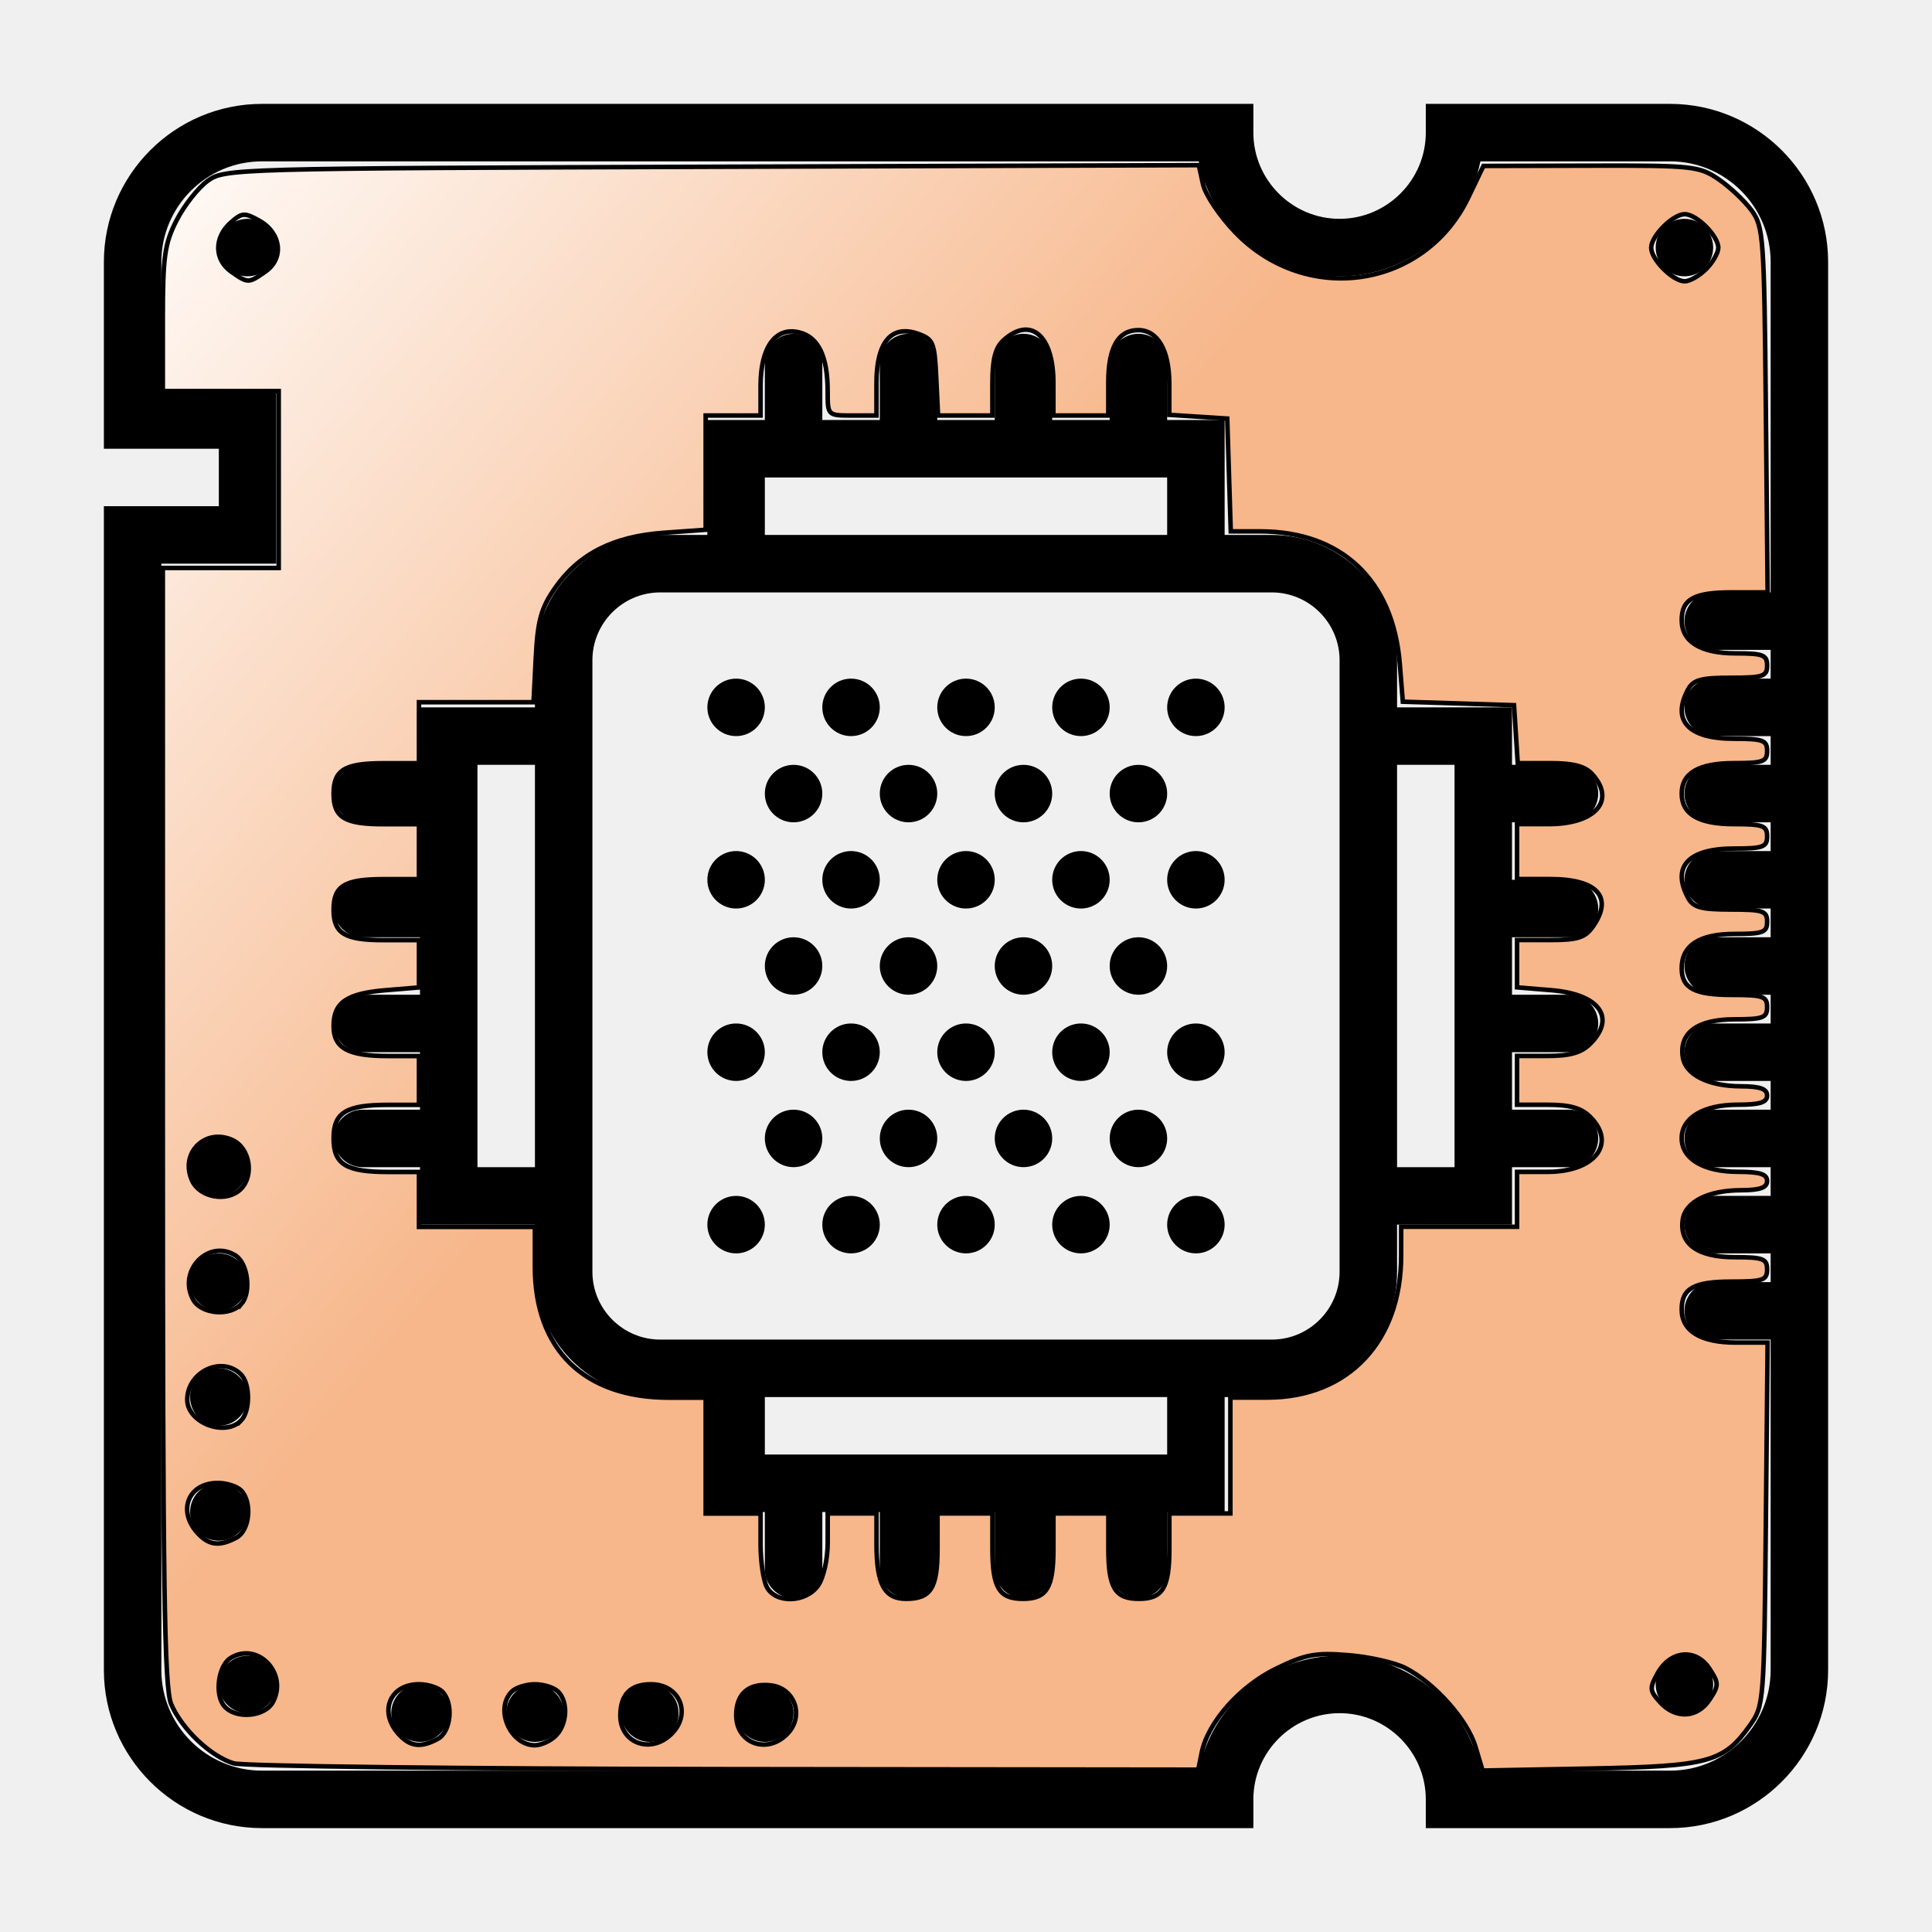
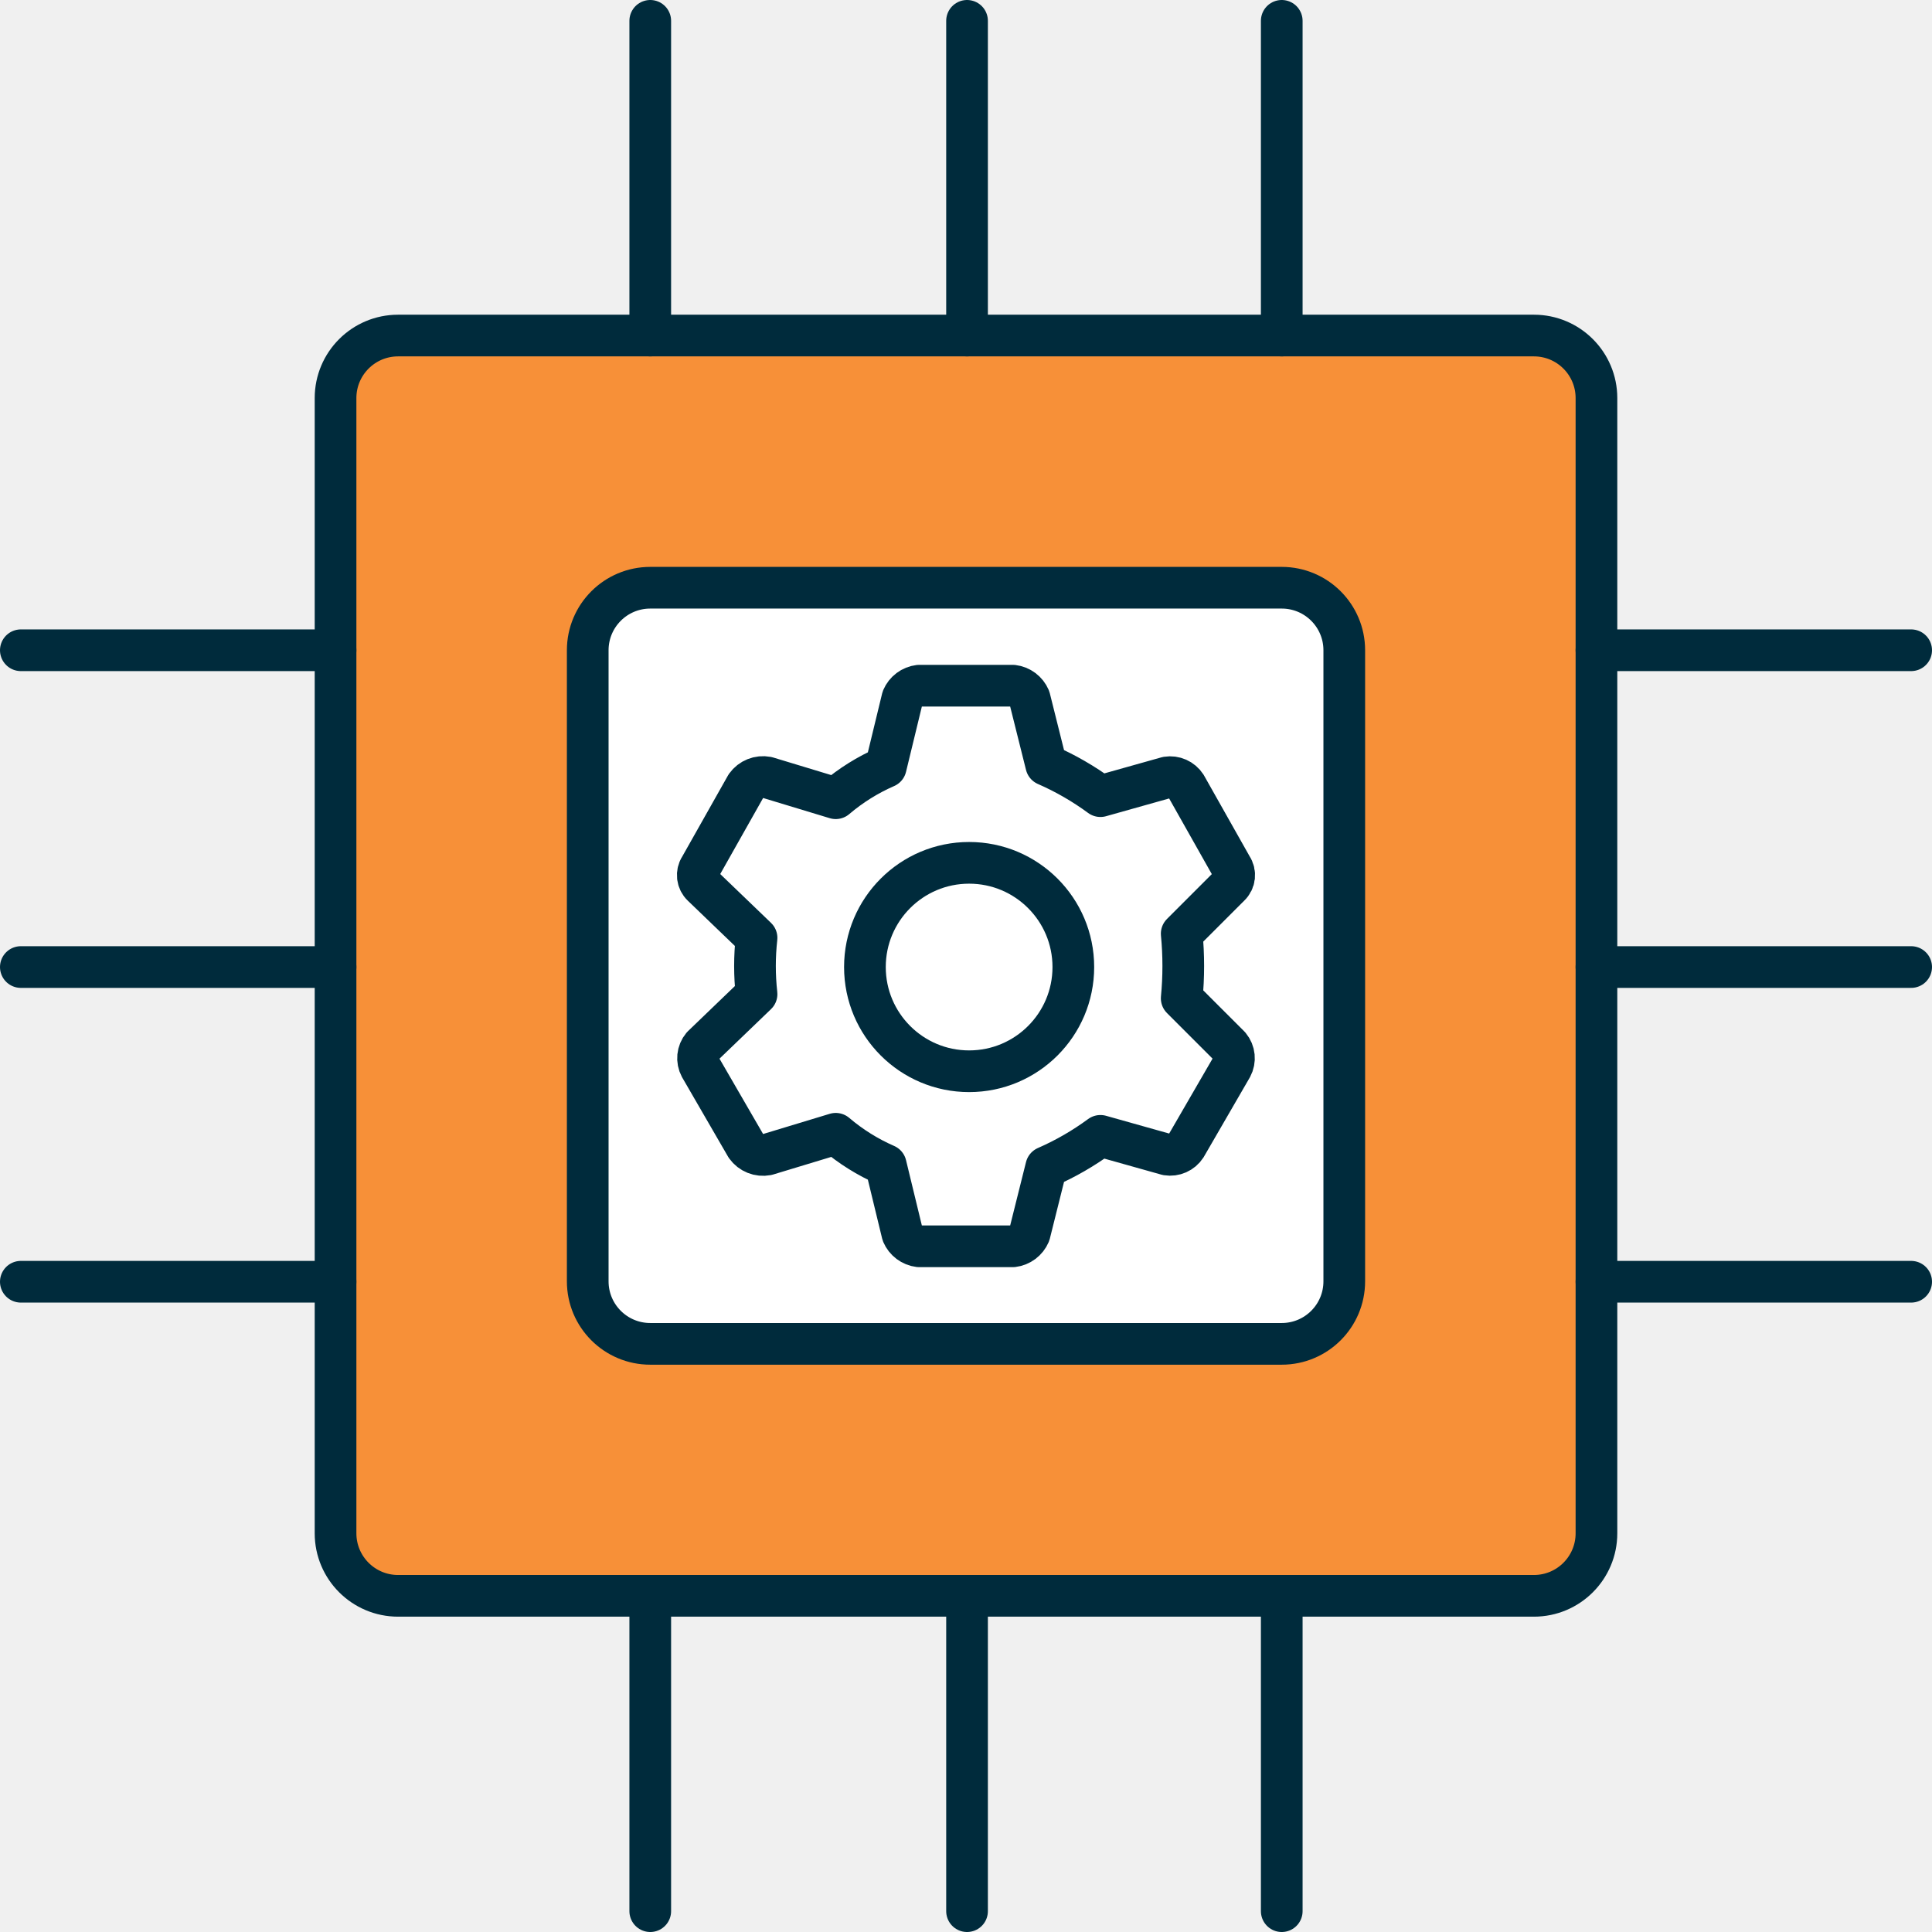
- <svg xmlns="http://www.w3.org/2000/svg" xmlns:xlink="http://www.w3.org/1999/xlink" version="1.1" width="100" height="100" id="svg5020" viewBox="0 0 100 100" preserveAspectRatio="none">
-   <defs id="defs5022">
-     <linearGradient id="linearGradient4469">
-       <stop offset="0" style="stop-color:#ffffff;stop-opacity:1" id="stop4471" />
-       <stop offset="1" style="stop-color:#f7b78b;stop-opacity:1" id="stop4473" />
-     </linearGradient>
-     <linearGradient id="linearGradient4425">
-       <stop offset="0" style="stop-color:#a9c3e4;stop-opacity:1" id="stop4427" />
-       <stop offset="1" style="stop-color:#ffffff;stop-opacity:1" id="stop4429" />
-     </linearGradient>
-     <filter x="-0.264" y="-0.292" width="1.527" height="1.584" color-interpolation-filters="sRGB" id="filter20257">
-       <feGaussianBlur stdDeviation="8.484" id="feGaussianBlur20259" />
-     </filter>
-     <linearGradient x1="302.366" y1="85.341" x2="273.785" y2="109.911" id="linearGradient20265" xlink:href="#linearGradient13263" gradientUnits="userSpaceOnUse" gradientTransform="translate(7.020117,-1.002874)" />
-     <linearGradient id="linearGradient13263">
-       <stop id="stop1" style="stop-color:#a9c3e4;stop-opacity:1" offset="0" />
-       <stop id="stop2" style="stop-color:#3465a4;stop-opacity:1" offset="1" />
-     </linearGradient>
-     <linearGradient xlink:href="#linearGradient13263" id="linearGradient3895" gradientUnits="userSpaceOnUse" gradientTransform="translate(7.020117,-1.002874)" x1="302.366" y1="85.341" x2="273.785" y2="109.911" />
-     <linearGradient xlink:href="#linearGradient13263" id="linearGradient3903" gradientUnits="userSpaceOnUse" gradientTransform="translate(7.020117,-1.002874)" x1="302.366" y1="85.341" x2="273.785" y2="109.911" />
-     <linearGradient xlink:href="#linearGradient13263" id="linearGradient3910" gradientUnits="userSpaceOnUse" gradientTransform="translate(7.020117,-1.002874)" x1="302.366" y1="85.341" x2="273.785" y2="109.911" />
-     <linearGradient xlink:href="#linearGradient13263" id="linearGradient3913" gradientUnits="userSpaceOnUse" gradientTransform="matrix(1.035307,0,0,1.148662,-226.3958,-83.99919)" x1="302.366" y1="85.341" x2="273.785" y2="109.911" />
-     <linearGradient xlink:href="#linearGradient13263" id="linearGradient3930" gradientUnits="userSpaceOnUse" gradientTransform="matrix(1.035307,0,0,1.148662,-226.3958,-83.99919)" x1="302.366" y1="85.341" x2="273.785" y2="109.911" />
-     <linearGradient xlink:href="#linearGradient13263" id="linearGradient3937" gradientUnits="userSpaceOnUse" gradientTransform="matrix(1.222333,0,0,1.356165,-277.2053,-108.6609)" x1="302.366" y1="85.341" x2="273.785" y2="109.911" />
-     <linearGradient xlink:href="#linearGradient13263" id="linearGradient3944" gradientUnits="userSpaceOnUse" gradientTransform="matrix(1.222333,0,0,1.356165,-277.2053,-108.6609)" x1="302.366" y1="85.341" x2="273.785" y2="109.911" />
-     <linearGradient xlink:href="#linearGradient13263" id="linearGradient3949" gradientUnits="userSpaceOnUse" gradientTransform="matrix(1.234087,0,0,1.369206,-280.0907,-109.8409)" x1="302.366" y1="85.341" x2="273.785" y2="109.911" />
-     <linearGradient xlink:href="#linearGradient13263" id="linearGradient3967" gradientUnits="userSpaceOnUse" gradientTransform="matrix(1.234087,0,0,1.369206,-280.0907,-109.8409)" x1="302.366" y1="85.341" x2="273.785" y2="109.911" />
-     <linearGradient xlink:href="#linearGradient13263" id="linearGradient3975" gradientUnits="userSpaceOnUse" gradientTransform="matrix(1.234087,0,0,1.369206,-280.0907,-109.8409)" x1="302.366" y1="85.341" x2="273.785" y2="109.911" />
-     <linearGradient xlink:href="#linearGradient13263" id="linearGradient3981" gradientUnits="userSpaceOnUse" gradientTransform="matrix(1.234087,0,0,1.369206,-280.0907,-109.8409)" x1="302.366" y1="85.341" x2="273.785" y2="109.911" />
-     <linearGradient xlink:href="#linearGradient13263" id="linearGradient3984" gradientUnits="userSpaceOnUse" gradientTransform="matrix(1.182314,0,0,1.311764,-268.3319,-100.7872)" x1="302.366" y1="85.341" x2="273.785" y2="109.911" />
-     <linearGradient xlink:href="#linearGradient4469" id="linearGradient4423" x1="5.409" y1="7.345" x2="44.838" y2="40.386" gradientUnits="userSpaceOnUse" />
-   </defs>
-   <rect width="100" height="100" x="-0.01" y="0.01" id="border" style="opacity:0.643;fill:none;stroke:none" />
-   <rect style="fill:none;fill-rule:evenodd;stroke:#000000;stroke-width:0px;stroke-linecap:butt;stroke-linejoin:miter;stroke-opacity:1" id="externalBorder" width="99" height="99" x="0.2" y="0.2" />
-   <g id="g4" transform="matrix(1.487438,0,0,1.487438,5.376851,5.376851)">
-     <circle cx="5" cy="5" r="1" id="circle6" />
-     <circle cx="55" cy="5" r="1" id="circle8" />
-     <circle cx="5" cy="55" r="1" id="circle10" />
-     <circle cx="11" cy="56" r="1" id="circle12" />
-     <circle cx="15" cy="56" r="1" id="circle14" />
-     <circle cx="19" cy="56" r="1" id="circle16" />
-     <circle cx="23" cy="56" r="1" id="circle18" />
-     <circle cx="38" cy="39" r="1" id="circle20" />
-     <circle cx="34" cy="39" r="1" id="circle22" />
-     <circle cx="36" cy="36" r="1" id="circle24" />
-     <circle cx="30" cy="39" r="1" id="circle26" />
-     <circle cx="26" cy="39" r="1" id="circle28" />
-     <circle cx="32" cy="36" r="1" id="circle30" />
-     <circle cx="28" cy="36" r="1" id="circle32" />
-     <circle cx="22" cy="39" r="1" id="circle34" />
-     <circle cx="24" cy="36" r="1" id="circle36" />
-     <circle cx="38" cy="33" r="1" id="circle38" />
-     <circle cx="34" cy="33" r="1" id="circle40" />
-     <circle cx="36" cy="30" r="1" id="circle42" />
-     <circle cx="30" cy="33" r="1" id="circle44" />
-     <circle cx="26" cy="33" r="1" id="circle46" />
-     <circle cx="32" cy="30" r="1" id="circle48" />
-     <circle cx="28" cy="30" r="1" id="circle50" />
-     <circle cx="22" cy="33" r="1" id="circle52" />
-     <circle cx="24" cy="30" r="1" id="circle54" />
-     <circle cx="38" cy="27" r="1" id="circle56" />
-     <circle cx="34" cy="27" r="1" id="circle58" />
-     <circle cx="36" cy="24" r="1" id="circle60" />
-     <circle cx="30" cy="27" r="1" id="circle62" />
-     <circle cx="26" cy="27" r="1" id="circle64" />
-     <circle cx="32" cy="24" r="1" id="circle66" />
-     <circle cx="28" cy="24" r="1" id="circle68" />
-     <circle cx="22" cy="27" r="1" id="circle70" />
-     <circle cx="24" cy="24" r="1" id="circle72" />
-     <circle cx="38" cy="21" r="1" id="circle74" />
-     <circle cx="34" cy="21" r="1" id="circle76" />
-     <circle cx="30" cy="21" r="1" id="circle78" />
-     <circle cx="26" cy="21" r="1" id="circle80" />
-     <circle cx="22" cy="21" r="1" id="circle82" />
-     <circle cx="55" cy="55" r="1" id="circle84" />
-     <path d="m 51,25 c 0.55,0 1,-0.45 1,-1 0,-0.55 -0.45,-1 -1,-1 l -2,0 0,-2 -4,0 0,-1.64 C 45,16.96 43.05,15 40.64,15 L 39,15 39,11 37,11 37,9 C 37,8.45 36.55,8 36,8 35.45,8 35,8.45 35,9 l 0,2 -2,0 0,-2 C 33,8.45 32.55,8 32,8 31.45,8 31,8.45 31,9 l 0,2 -2,0 0,-2 C 29,8.45 28.55,8 28,8 27.45,8 27,8.45 27,9 l 0,2 -2,0 0,-2 C 25,8.45 24.55,8 24,8 23.45,8 23,8.45 23,9 l 0,2 -2,0 0,4 -1.64,0 C 16.96,15 15,16.96 15,19.36 l 0,1.64 -4,0 0,2 -2,0 c -0.55,0 -1,0.45 -1,1 0,0.55 0.45,1 1,1 l 2,0 0,2 -2,0 c -0.55,0 -1,0.45 -1,1 0,0.55 0.45,1 1,1 l 2,0 0,2 -2,0 c -0.55,0 -1,0.45 -1,1 0,0.55 0.45,1 1,1 l 2,0 0,2 -2,0 c -0.55,0 -1,0.45 -1,1 0,0.55 0.45,1 1,1 l 2,0 0,2 4,0 0,1.64 c 0,2.4 1.95,4.36 4.36,4.36 l 1.64,0 0,4 2,0 0,2 c 0,0.55 0.45,1 1,1 0.55,0 1,-0.45 1,-1 l 0,-2 2,0 0,2 c 0,0.55 0.45,1 1,1 0.55,0 1,-0.45 1,-1 l 0,-2 2,0 0,2 c 0,0.55 0.45,1 1,1 0.55,0 1,-0.45 1,-1 l 0,-2 2,0 0,2 c 0,0.55 0.45,1 1,1 0.55,0 1,-0.45 1,-1 l 0,-2 2,0 0,-4 1.64,0 C 43.04,45 45,43.04 45,40.64 l 0,-1.64 4,0 0,-2 2,0 c 0.55,0 1,-0.45 1,-1 0,-0.55 -0.45,-1 -1,-1 l -2,0 0,-2 2,0 c 0.55,0 1,-0.45 1,-1 0,-0.55 -0.45,-1 -1,-1 l -2,0 0,-2 2,0 c 0.55,0 1,-0.45 1,-1 0,-0.55 -0.45,-1 -1,-1 l -2,0 0,-2 2,0 z m -28,-12 14,0 0,2 -14,0 0,-2 z m -10,24 0,-14 2,0 0,14 -2,0 z m 24,10 -14,0 0,-2 14,0 0,2 z m 6,-6.36 C 43,41.94 41.94,43 40.64,43 L 39,43 21,43 19.36,43 C 18.06,43 17,41.94 17,40.64 L 17,39 17,21 17,19.36 C 17,18.06 18.06,17 19.36,17 l 1.64,0 18,0 1.64,0 c 1.3,0 2.36,1.06 2.36,2.36 l 0,1.64 0,18 0,1.64 z m 4,-3.64 -2,0 0,-14 2,0 0,14 z" id="path86" />
-     <circle cx="4" cy="37" r="1" id="circle88" />
-     <circle cx="4" cy="41" r="1" id="circle90" />
-     <circle cx="4" cy="45" r="1" id="circle92" />
-     <circle cx="4" cy="49" r="1" id="circle94" />
-     <path d="M 54.5,0 46,0 46,1 C 46,2.65 44.65,4 43,4 41.35,4 40,2.65 40,1 L 40,0 5.5,0 C 2.47,0 0,2.47 0,5.5 l 0,6.5 4,0 0,2 -4,0 0,40.5 C 0,57.53 2.47,60 5.5,60 l 34.5,0 0,-1 c 0,-1.65 1.35,-3 3,-3 1.65,0 3,1.35 3,3 l 0,1 8.5,0 c 3.03,0 5.5,-2.47 5.5,-5.5 l 0,-49 C 60,2.47 57.53,0 54.5,0 Z m 0,58 -6.6,0 c -0.46,-2.28 -2.48,-4 -4.9,-4 -2.42,0 -4.44,1.72 -4.9,4 L 5.5,58 C 3.57,58 2,56.43 2,54.5 L 2,16 6,16 6,10 2,10 2,5.5 C 2,3.57 3.57,2 5.5,2 l 32.6,0 c 0.46,2.28 2.48,4 4.9,4 2.42,0 4.44,-1.72 4.9,-4 l 6.6,0 C 56.43,2 58,3.57 58,5.5 l 0,11.5 -2,0 c -0.55,0 -1,0.45 -1,1 0,0.55 0.45,1 1,1 l 2,0 0,1 -2,0 c -0.55,0 -1,0.45 -1,1 0,0.55 0.45,1 1,1 l 2,0 0,1 -2,0 c -0.55,0 -1,0.45 -1,1 0,0.55 0.45,1 1,1 l 2,0 0,1 -2,0 c -0.55,0 -1,0.45 -1,1 0,0.55 0.45,1 1,1 l 2,0 0,1 -2,0 c -0.55,0 -1,0.45 -1,1 0,0.55 0.45,1 1,1 l 2,0 0,1 -2,0 c -0.55,0 -1,0.45 -1,1 0,0.55 0.45,1 1,1 l 2,0 0,1 -2,0 c -0.55,0 -1,0.45 -1,1 0,0.55 0.45,1 1,1 l 2,0 0,1 -2,0 c -0.55,0 -1,0.45 -1,1 0,0.55 0.45,1 1,1 l 2,0 0,1 -2,0 c -0.55,0 -1,0.45 -1,1 0,0.55 0.45,1 1,1 l 2,0 0,11.5 c 0,1.93 -1.57,3.5 -3.5,3.5 z" id="path96" />
+ <svg xmlns="http://www.w3.org/2000/svg" id="Layer_1" data-name="Layer 1" viewBox="0 0 92.7 92.7">
+   <g>
+     <rect x="16.1" y="16.1" width="60.5" height="60.47" rx="3" style="fill: #f79038;stroke: #002b3c;stroke-linecap: round;stroke-linejoin: round;stroke-width: 2px" />
+     <path d="M46.4,16.1V1M31.2,16.1V1M61.5,16.1V1M31.2,91.7V76.6M61.5,91.7V76.6M46.4,91.7V76.6M76.6,46.4H91.7M76.6,31.2H91.7M76.6,61.5H91.7M1,31.2H16.1M1,61.5H16.1M1,46.4H16.1" style="fill: none;stroke: #002b3c;stroke-linecap: round;stroke-linejoin: round;stroke-width: 2px" />
+     <rect x="28.2" y="28.2" width="36.3" height="36.28" rx="3" style="fill: #fff;stroke: #002b3c;stroke-linecap: round;stroke-linejoin: round;stroke-width: 2px" />
  </g>
-   <path style="color:#000000;clip-rule:nonzero;display:inline;overflow:visible;visibility:visible;opacity:1;isolation:auto;mix-blend-mode:normal;color-interpolation:sRGB;color-interpolation-filters:linearRGB;solid-color:#000000;solid-opacity:1;fill:url(#linearGradient4423);fill-opacity:1.0;fill-rule:nonzero;stroke:#000000;stroke-width:0.234;stroke-linecap:butt;stroke-linejoin:miter;stroke-miterlimit:4;stroke-dasharray:none;stroke-dashoffset:0;stroke-opacity:1;color-rendering:auto;image-rendering:auto;shape-rendering:auto;text-rendering:auto;enable-background:accumulate" d="M 12.092,91.269 C 10.908,90.914 9.414,89.5 8.863,88.213 8.504,87.375 8.428,82.134 8.428,58.297 l 0,-28.899 2.999,0 2.999,0 0,-4.578 0,-4.578 -2.999,0 -2.999,0 0,-3.722 c 0,-3.237 0.092,-3.903 0.71,-5.112 C 9.529,10.643 10.25,9.725 10.74,9.368 11.62,8.726 11.959,8.717 36.841,8.633 l 25.209,-0.084 0.217,0.988 c 0.119,0.543 0.877,1.67 1.684,2.503 3.684,3.806 9.786,2.889 12.044,-1.808 l 0.789,-1.643 5.558,-0.014 c 5.256,-0.014 5.614,0.024 6.601,0.696 0.574,0.391 1.341,1.111 1.704,1.601 0.63,0.85 0.665,1.323 0.753,10.34 l 0.092,9.449 -1.845,0 c -1.968,0 -2.602,0.35 -2.602,1.435 0,1.119 0.976,1.722 2.787,1.722 1.422,0 1.633,0.081 1.633,0.631 0,0.561 -0.21,0.631 -1.883,0.631 -1.539,0 -1.943,0.112 -2.21,0.611 -0.862,1.61 0.014,2.547 2.379,2.547 1.503,0 1.714,0.078 1.714,0.631 0,0.554 -0.21,0.631 -1.714,0.631 -1.827,0 -2.706,0.513 -2.706,1.579 0,1.066 0.879,1.579 2.706,1.579 1.503,0 1.714,0.078 1.714,0.631 0,0.554 -0.21,0.631 -1.714,0.631 -2.366,0 -3.241,0.937 -2.379,2.547 0.267,0.499 0.671,0.611 2.21,0.611 1.673,0 1.883,0.071 1.883,0.631 0,0.553 -0.21,0.631 -1.688,0.631 -1.819,0 -2.733,0.594 -2.733,1.777 0,1.028 0.661,1.38 2.589,1.38 1.621,0 1.831,0.073 1.831,0.631 0,0.553 -0.21,0.631 -1.688,0.631 -1.907,0 -2.858,0.689 -2.679,1.939 0.133,0.928 1.311,1.523 3.025,1.529 0.98,0.003 1.342,0.132 1.342,0.478 0,0.355 -0.378,0.474 -1.508,0.474 -1.781,0 -2.912,0.674 -2.912,1.737 0,1.062 1.131,1.737 2.912,1.737 1.13,0 1.508,0.119 1.508,0.474 0,0.346 -0.362,0.475 -1.342,0.478 -1.714,0.006 -2.892,0.601 -3.025,1.529 -0.179,1.251 0.772,1.939 2.679,1.939 1.477,0 1.688,0.079 1.688,0.631 0,0.559 -0.21,0.631 -1.831,0.631 -1.956,0 -2.589,0.351 -2.589,1.435 0,1.123 0.975,1.722 2.801,1.722 l 1.646,0 -0.092,9.393 c -0.091,9.258 -0.103,9.408 -0.827,10.424 -1.361,1.908 -2.128,2.114 -8.285,2.23 l -5.547,0.104 -0.37,-1.236 c -0.415,-1.384 -2.103,-3.283 -3.612,-4.064 -0.548,-0.284 -1.887,-0.587 -2.974,-0.674 -1.706,-0.137 -2.219,-0.04 -3.747,0.707 -1.882,0.921 -3.525,2.782 -3.839,4.349 L 62.023,91.597 37.515,91.569 C 24.035,91.554 12.595,91.419 12.092,91.269 l 0,1.6e-5 z m 10.565,-1.262 c 0.692,-0.37 0.832,-1.851 0.232,-2.452 -0.208,-0.208 -0.748,-0.379 -1.2,-0.379 -1.516,0 -2.1,1.426 -1.056,2.58 0.593,0.655 1.141,0.723 2.024,0.251 z m 6.113,-0.169 c 0.589,-0.589 0.649,-1.751 0.117,-2.282 -0.208,-0.208 -0.748,-0.379 -1.2,-0.379 -0.451,0 -0.991,0.17 -1.2,0.379 -0.893,0.893 -0.079,2.778 1.2,2.778 0.322,0 0.81,-0.223 1.082,-0.496 z m 5.918,-0.026 c 1.146,-1.038 0.539,-2.635 -1.001,-2.635 -1.057,0 -1.579,0.537 -1.579,1.626 0,1.393 1.505,1.981 2.58,1.009 l 0,-1.3e-5 z M 40.799,89.693 c 0.831,-0.919 0.318,-2.319 -0.902,-2.46 -1.142,-0.132 -1.791,0.428 -1.791,1.546 0,1.493 1.659,2.056 2.692,0.915 l 0,-1.3e-5 z M 14.127,88.094 c 0.797,-1.489 -0.802,-3.146 -2.196,-2.274 -0.633,0.396 -0.83,1.878 -0.33,2.481 0.578,0.697 2.109,0.572 2.526,-0.206 z m 74.367,-0.128 c 0.48,-0.732 0.479,-0.848 -0.013,-1.598 -0.699,-1.066 -2.018,-0.951 -2.68,0.234 -0.432,0.773 -0.421,0.904 0.118,1.5 0.808,0.892 1.94,0.832 2.574,-0.136 l 1e-5,0 z M 42.351,82.054 c 0.278,-0.397 0.491,-1.356 0.491,-2.21 l 0,-1.508 1.263,0 1.263,0 0,1.599 c 0,2.059 0.412,2.821 1.527,2.821 1.285,0 1.631,-0.548 1.631,-2.589 l 0,-1.831 1.421,0 1.421,0 0,1.831 c 0,2.02 0.347,2.589 1.579,2.589 1.232,0 1.579,-0.569 1.579,-2.589 l 0,-1.831 1.421,0 1.421,0 0,1.831 c 0,2.02 0.347,2.589 1.579,2.589 1.232,0 1.579,-0.569 1.579,-2.589 l 0,-1.831 1.579,0 1.579,0 0,-2.999 0,-2.999 1.907,0 c 4.19,0 6.926,-2.898 6.932,-7.341 l 0.002,-1.5 2.999,0 2.999,0 0,-1.421 0,-1.421 1.579,0 c 2.448,0 3.587,-1.464 2.21,-2.842 -0.463,-0.463 -1.052,-0.631 -2.21,-0.631 l -1.579,0 0,-1.263 0,-1.263 1.579,0 c 1.158,0 1.747,-0.168 2.21,-0.631 1.352,-1.352 0.473,-2.566 -2.005,-2.772 l -1.784,-0.148 0,-1.224 0,-1.224 1.719,0 c 1.418,0 1.805,-0.123 2.21,-0.702 1.067,-1.523 0.225,-2.456 -2.215,-2.456 l -1.714,0 0,-1.421 0,-1.421 1.633,0 c 2.424,0 3.495,-1.221 2.265,-2.58 -0.381,-0.421 -0.976,-0.577 -2.193,-0.577 l -1.67,0 -0.096,-1.5 -0.096,-1.5 -2.878,-0.09 -2.878,-0.09 -0.158,-1.971 C 72.101,30.03 69.435,27.504 65.224,27.504 l -1.52,0 -0.091,-2.92 -0.091,-2.92 -1.5,-0.096 -1.5,-0.096 0,-1.615 c 0,-1.73 -0.603,-2.77 -1.605,-2.77 -1.04,0 -1.552,0.894 -1.552,2.706 l 0,1.714 -1.421,0 -1.421,0 0,-1.714 c 0,-2.441 -1.186,-3.445 -2.58,-2.184 -0.422,0.382 -0.577,0.976 -0.577,2.21 l 0,1.688 -1.406,0 -1.406,0 -0.094,-1.967 c -0.087,-1.82 -0.158,-1.989 -0.953,-2.268 -1.37,-0.48 -2.141,0.437 -2.141,2.547 l 0,1.688 -1.263,0 c -1.259,0 -1.263,-0.003 -1.263,-1.242 0,-1.815 -0.477,-2.811 -1.463,-3.059 -1.234,-0.31 -2.01,0.755 -2.01,2.757 l 0,1.544 -1.421,0 -1.421,0 0,2.957 0,2.957 -2.165,0.155 c -2.628,0.188 -4.408,1.095 -5.641,2.874 -0.712,1.028 -0.89,1.672 -0.986,3.575 l -0.117,2.321 -2.965,0 -2.965,0 0,1.579 0,1.579 -1.831,0 c -2.02,0 -2.589,0.347 -2.589,1.579 0,1.232 0.569,1.579 2.589,1.579 l 1.831,0 0,1.421 0,1.421 -1.831,0 c -2.02,0 -2.589,0.347 -2.589,1.579 0,1.232 0.569,1.579 2.589,1.579 l 1.831,0 0,1.224 0,1.224 -1.717,0.142 c -2.026,0.168 -2.703,0.633 -2.703,1.858 0,1.141 0.746,1.551 2.821,1.551 l 1.599,0 0,1.263 0,1.263 -1.599,0 c -2.181,0 -2.821,0.394 -2.821,1.737 0,1.343 0.639,1.737 2.821,1.737 l 1.599,0 0,1.421 0,1.421 2.999,0 2.999,0 0,2.065 c 0,4.285 2.549,6.776 6.936,6.776 l 1.905,0 0,2.999 0,2.999 1.421,0 1.421,0 0,1.599 c 0,0.88 0.147,1.874 0.327,2.21 0.462,0.863 2.024,0.81 2.655,-0.091 z M 12.238,79.588 c 0.692,-0.37 0.832,-1.851 0.232,-2.452 -0.208,-0.208 -0.748,-0.379 -1.2,-0.379 -1.516,0 -2.1,1.426 -1.056,2.58 0.593,0.655 1.141,0.723 2.024,0.251 z m 0.232,-6.051 c 0.488,-0.488 0.488,-1.911 0,-2.4 -0.985,-0.985 -2.778,-0.136 -2.778,1.314 0,1.177 1.932,1.932 2.778,1.085 z m 0.047,-6.074 c 0.5,-0.602 0.303,-2.085 -0.33,-2.481 -1.393,-0.872 -2.993,0.785 -2.196,2.274 0.416,0.778 1.948,0.903 2.526,0.206 z m -0.047,-5.923 c 0.701,-0.701 0.457,-2.125 -0.435,-2.531 -1.417,-0.646 -2.742,0.679 -2.096,2.096 0.406,0.892 1.83,1.136 2.531,0.435 z m 1.274,-47.485 c 0.973,-0.681 0.812,-2 -0.321,-2.633 -0.773,-0.432 -0.904,-0.421 -1.5,0.118 -0.853,0.772 -0.831,1.911 0.049,2.527 0.866,0.607 0.888,0.606 1.772,-0.013 z m 74.564,-0.127 c 0.347,-0.347 0.631,-0.845 0.631,-1.105 0,-0.612 -1.125,-1.737 -1.737,-1.737 -0.612,0 -1.737,1.125 -1.737,1.737 0,0.612 1.125,1.737 1.737,1.737 0.26,0 0.758,-0.284 1.105,-0.631 z" id="path4415" />
+   <g>
+     <circle cx="46.5" cy="46.4" r="5" style="fill: none;stroke: #002b3c;stroke-linecap: round;stroke-linejoin: round;stroke-width: 2px" />
+     <path d="M56.7,47.9a16.1,16.1,0,0,0,0-3.1L59,42.5a.7.7,0,0,0,.1-.9l-2.2-3.9a.9.9,0,0,0-.9-.4l-3.2.9a13.5,13.5,0,0,0-2.6-1.5l-.8-3.2a1,1,0,0,0-.8-.6H44.1a1,1,0,0,0-.8.6l-.8,3.3a9.7,9.7,0,0,0-2.4,1.5l-3.3-1a1,1,0,0,0-1,.4l-2.2,3.9a.7.7,0,0,0,.1.9L36.3,45a12.2,12.2,0,0,0,0,2.7l-2.6,2.5a.9.9,0,0,0-.1,1L35.8,55a1,1,0,0,0,1,.4l3.3-1a9.7,9.7,0,0,0,2.4,1.5l.8,3.3a1,1,0,0,0,.8.6h4.5a1,1,0,0,0,.8-.6l.8-3.2a13.5,13.5,0,0,0,2.6-1.5l3.2.9a.9.9,0,0,0,.9-.4l2.2-3.8a.9.9,0,0,0-.1-1Z" style="fill: none;stroke: #002b3c;stroke-linecap: round;stroke-linejoin: round;stroke-width: 2px" />
+   </g>
</svg>
